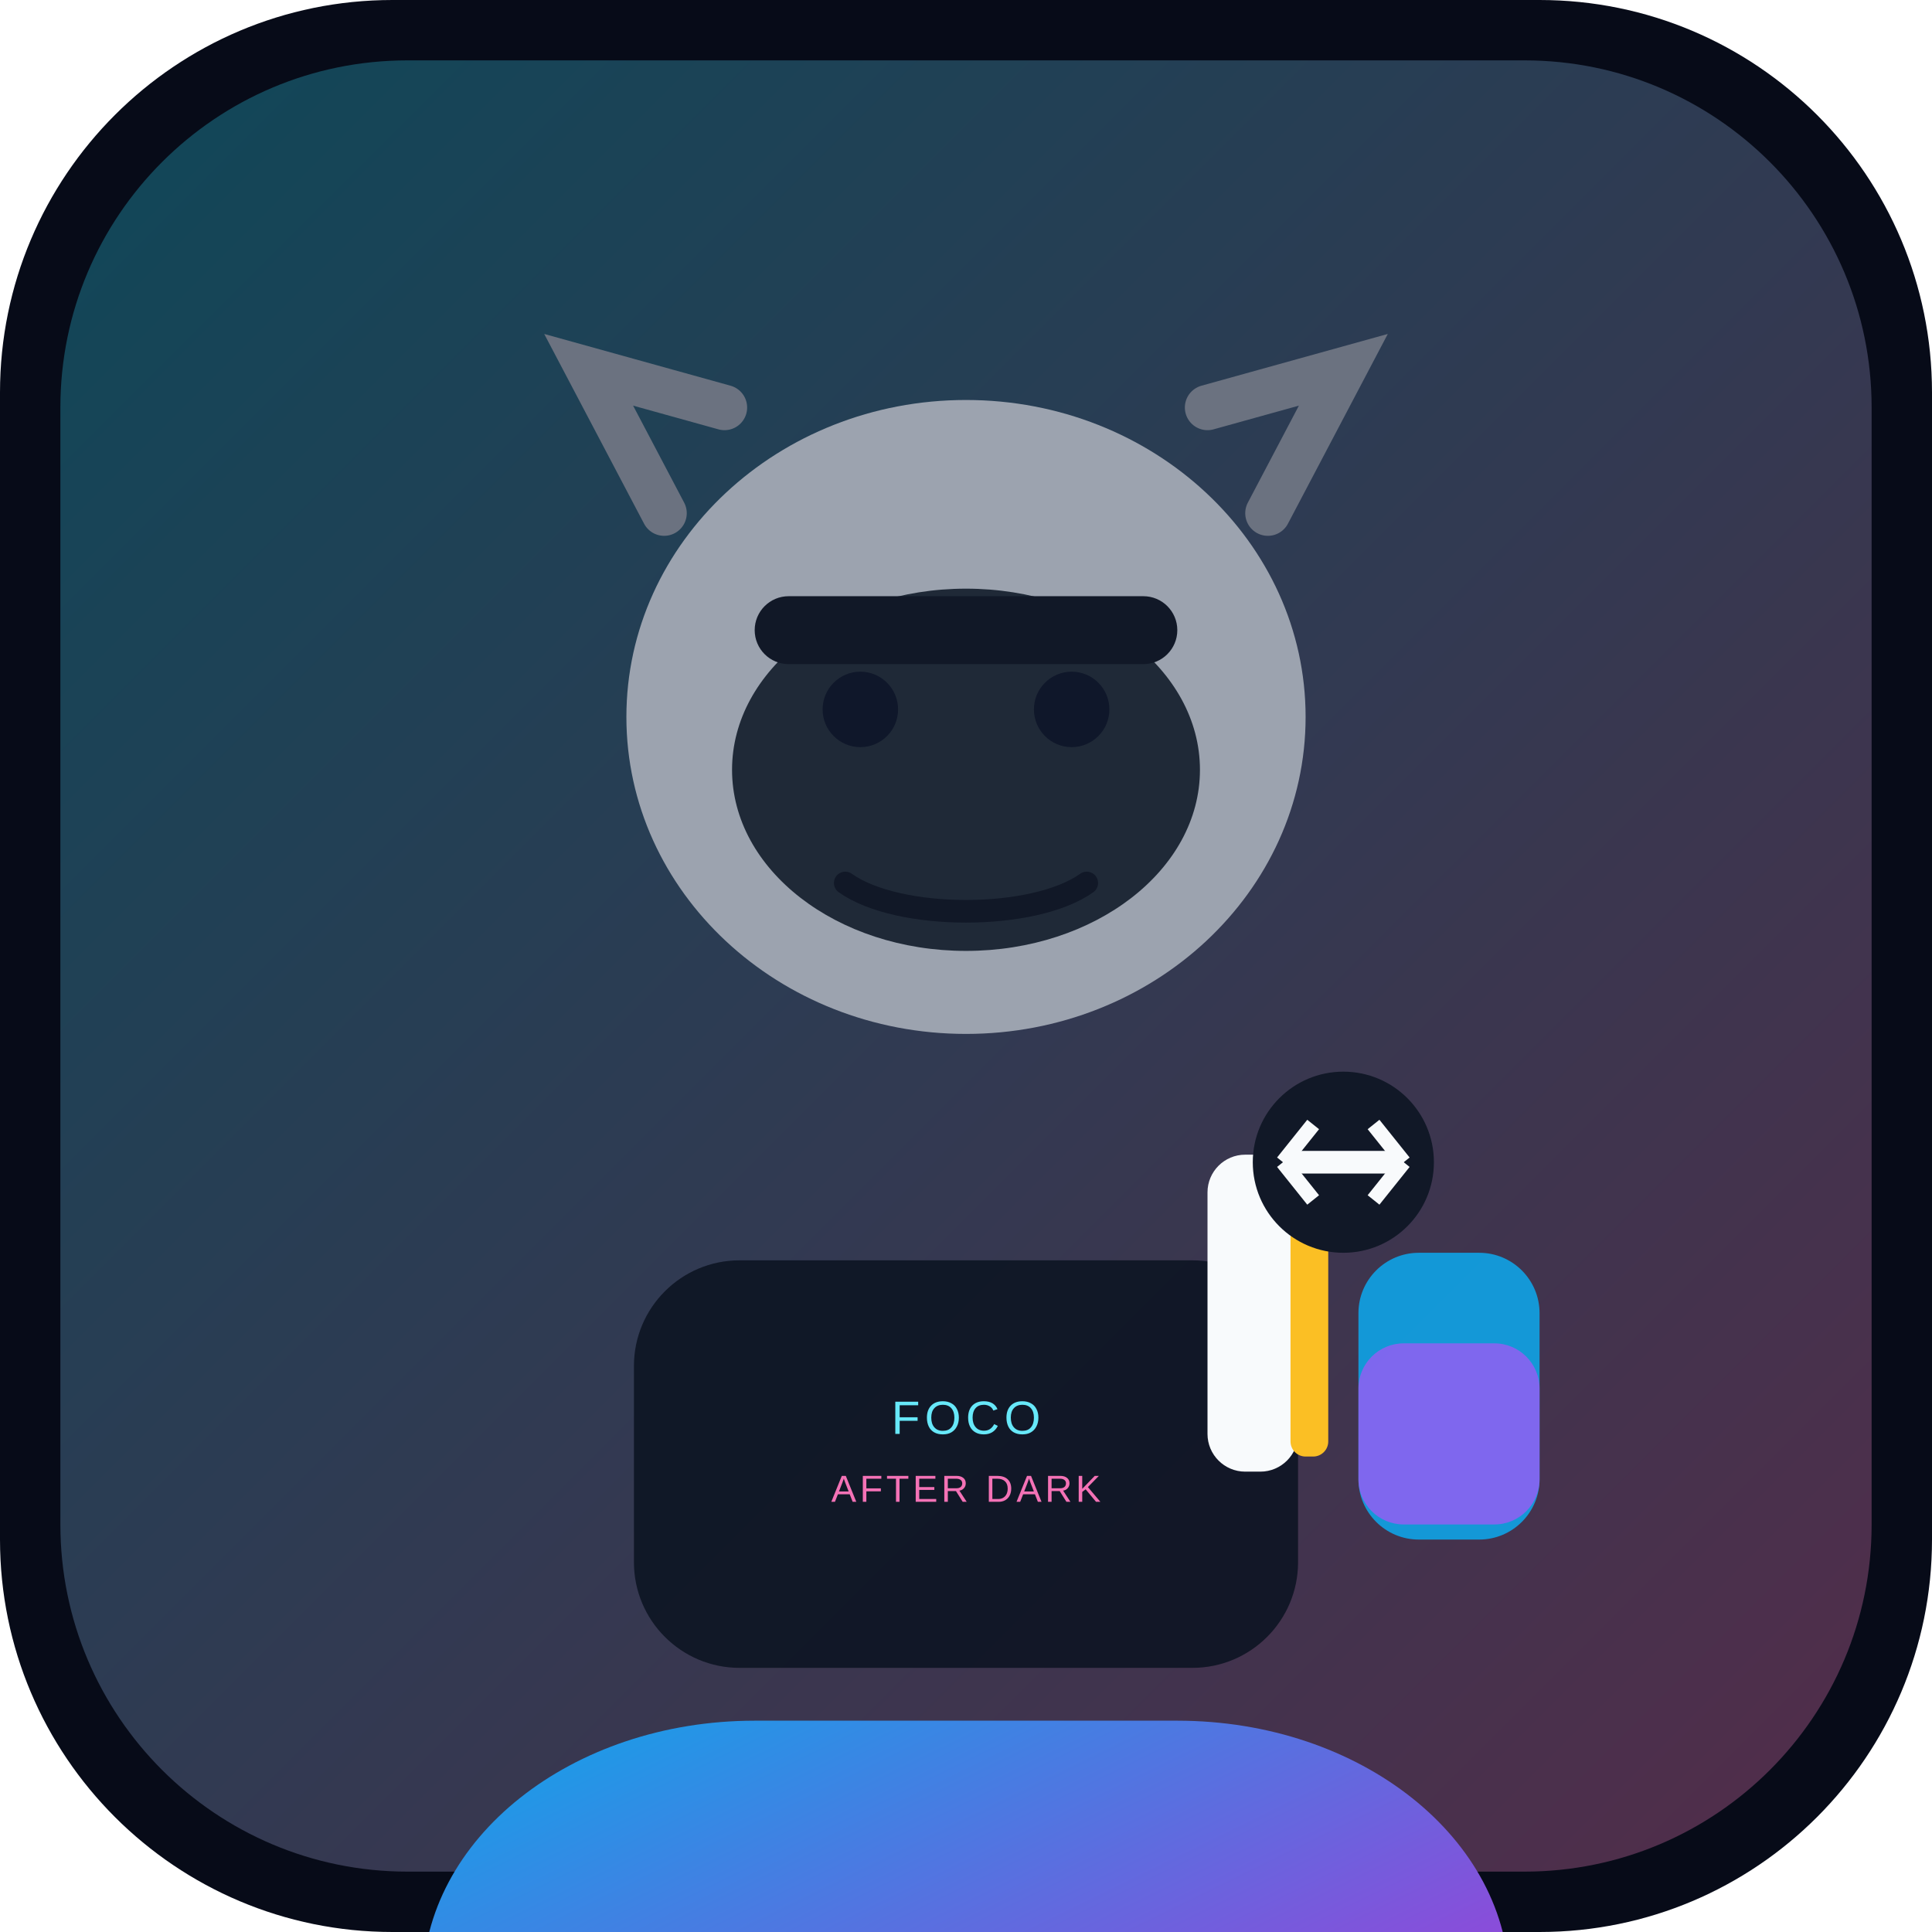
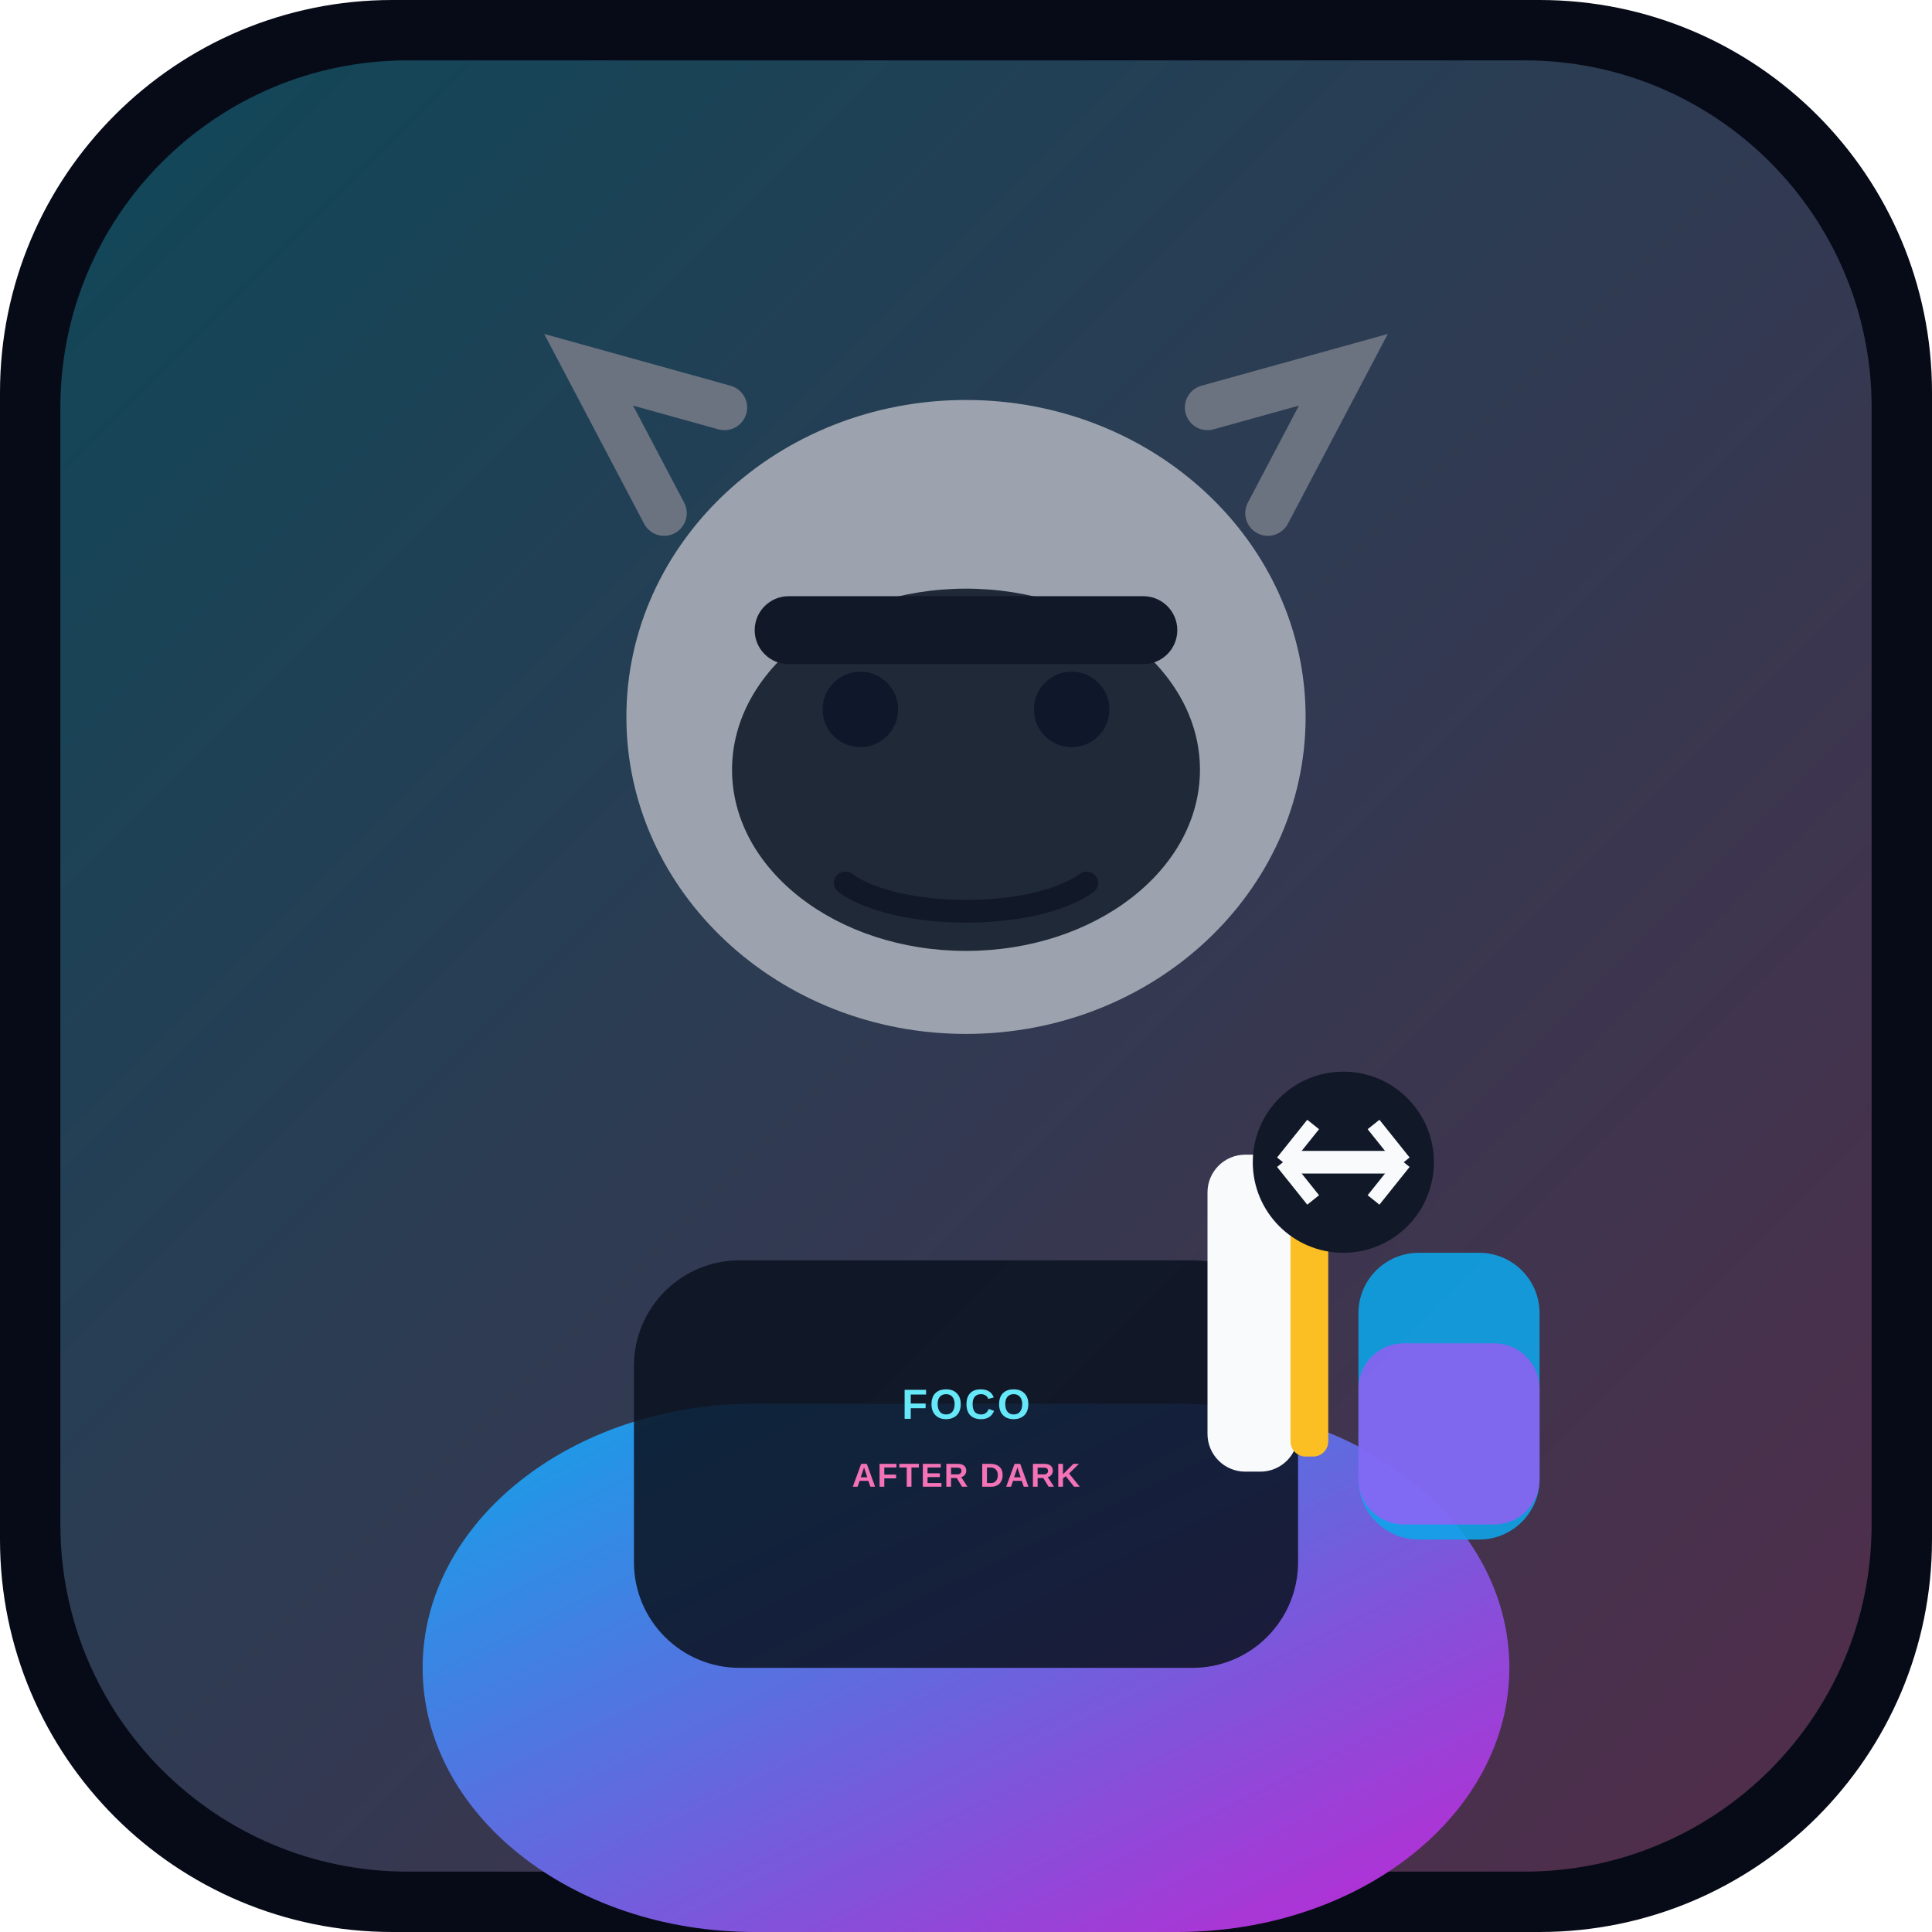
<svg xmlns="http://www.w3.org/2000/svg" viewBox="0 0 256 256" role="img" aria-label="Rowdy Raccoon">
  <defs>
    <linearGradient id="bg" x1="0" y1="0" x2="1" y2="1">
      <stop offset="0%" stop-color="#22d3ee" stop-opacity="0.30" />
      <stop offset="100%" stop-color="#f472b6" stop-opacity="0.32" />
    </linearGradient>
    <linearGradient id="shirt" x1="0" y1="0" x2="1" y2="1">
      <stop offset="0%" stop-color="#0ea5e9" />
      <stop offset="100%" stop-color="#c026d3" />
    </linearGradient>
  </defs>
  <rect width="256" height="256" rx="52" fill="#070b18" />
  <rect x="8" y="8" width="240" height="240" rx="46" fill="url(#bg)" />
  <ellipse cx="128" cy="95" rx="45" ry="42" fill="#9ca3af" />
  <ellipse cx="128" cy="102" rx="31" ry="24" fill="#1f2937" />
  <circle cx="114" cy="94" r="5" fill="#0f172a" />
  <circle cx="142" cy="94" r="5" fill="#0f172a" />
  <path d="M112 117c7 5 25 5 32 0" fill="none" stroke="#111827" stroke-width="3" stroke-linecap="round" />
  <path d="M88 68l-10-19 18 5M168 68l10-19-18 5" stroke="#6b7280" stroke-width="6" stroke-linecap="round" fill="none" />
  <rect x="100" y="79" width="56" height="9" rx="4.5" fill="#111827" />
-   <rect x="56" y="228" width="144" height="70" rx="44" fill="url(#shirt)" />
+   <rect x="56" y="186" width="144" height="70" rx="44" fill="url(#shirt)" />
  <rect x="84" y="167" width="88" height="54" rx="14" fill="#0b1220" opacity="0.86" />
-   <text x="128" y="190" text-anchor="middle" font-family="Arial, sans-serif" font-size="6.2" fill="#67e8f9" letter-spacing="0.62">FOCO</text>
-   <text x="128" y="199" text-anchor="middle" font-family="Arial, sans-serif" font-size="5.0" fill="#f472b6" letter-spacing="0.45">AFTER DARK</text>
+   <text x="128" y="188" text-anchor="middle" font-family="Arial, sans-serif" font-size="5.6" font-weight="700" fill="#67e8f9" letter-spacing="0.28">FOCO</text>
+   <text x="128" y="197" text-anchor="middle" font-family="Arial, sans-serif" font-size="4.4" font-weight="700" fill="#f472b6" letter-spacing="0.18">AFTER DARK</text>
  <rect x="160" y="153" width="12" height="42" rx="5" fill="#f8fafc" />
  <rect x="171" y="151" width="5" height="42" rx="2" fill="#fbbf24" />
  <circle cx="178" cy="154" r="12" fill="#111827" />
  <path d="M170 154h16" stroke="#f8fafc" stroke-width="3" />
  <path d="M170 154l4-5M170 154l4 5M186 154l-4-5M186 154l-4 5" stroke="#f8fafc" stroke-width="2" />
  <rect x="180" y="166" width="24" height="38" rx="8" fill="#0ea5e9" opacity="0.88" />
  <rect x="180" y="178" width="24" height="24" rx="6" fill="#a855f7" opacity="0.72" />
</svg>
